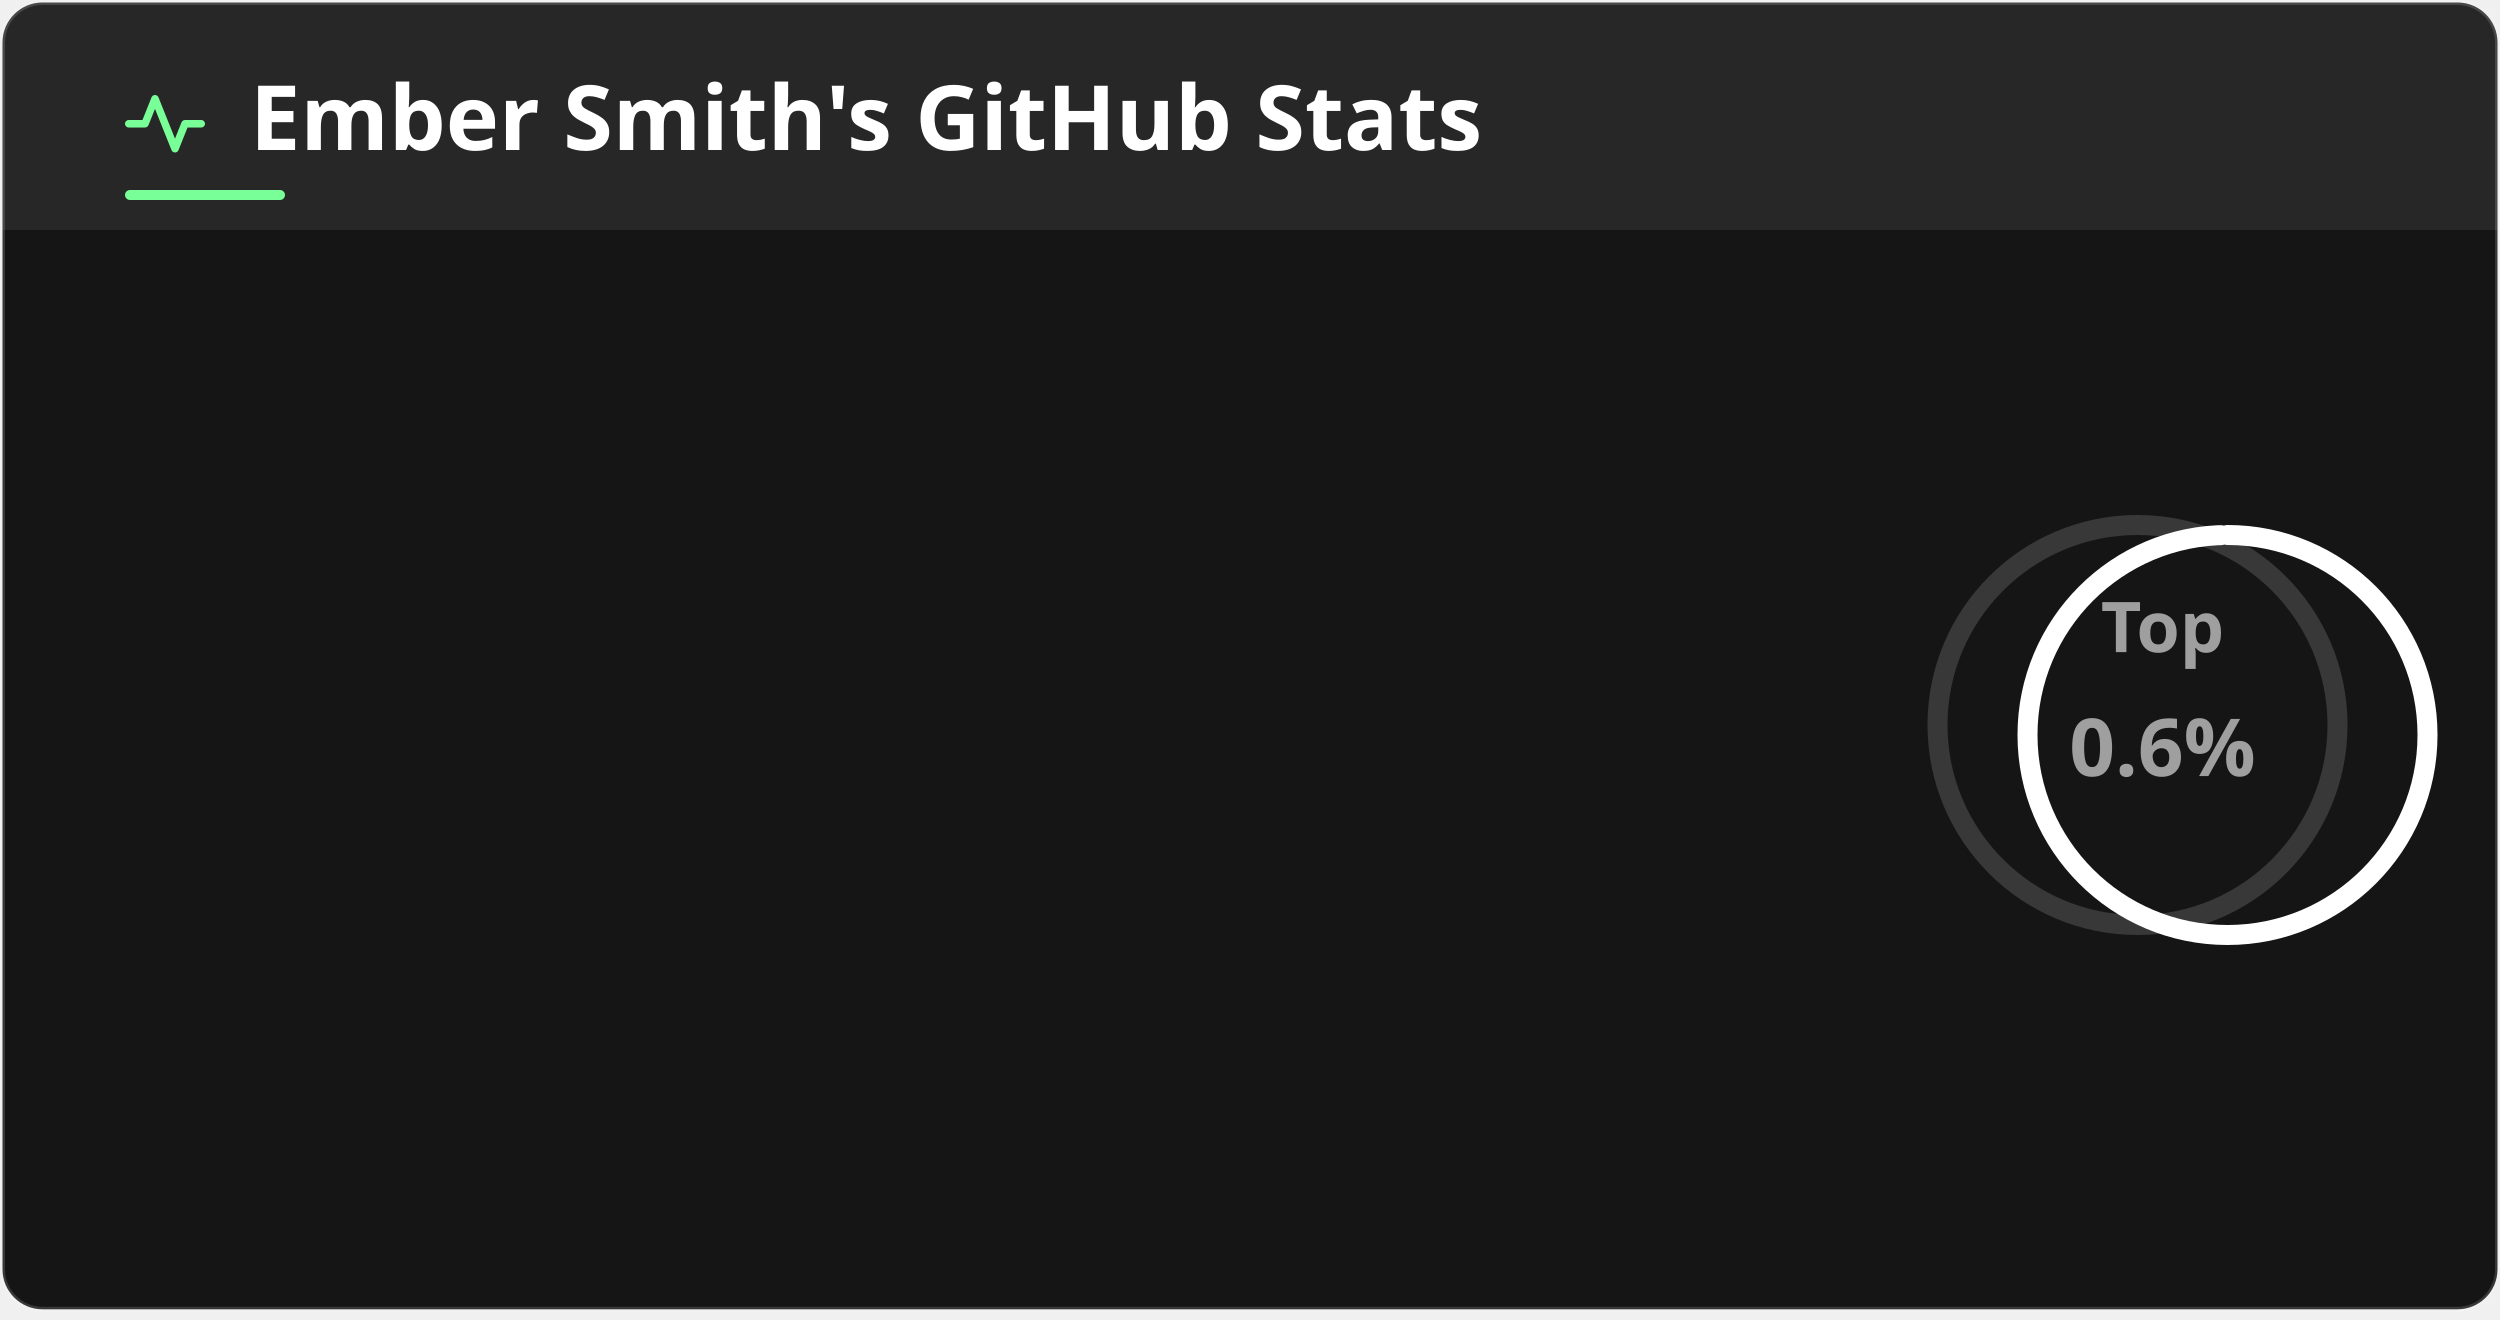
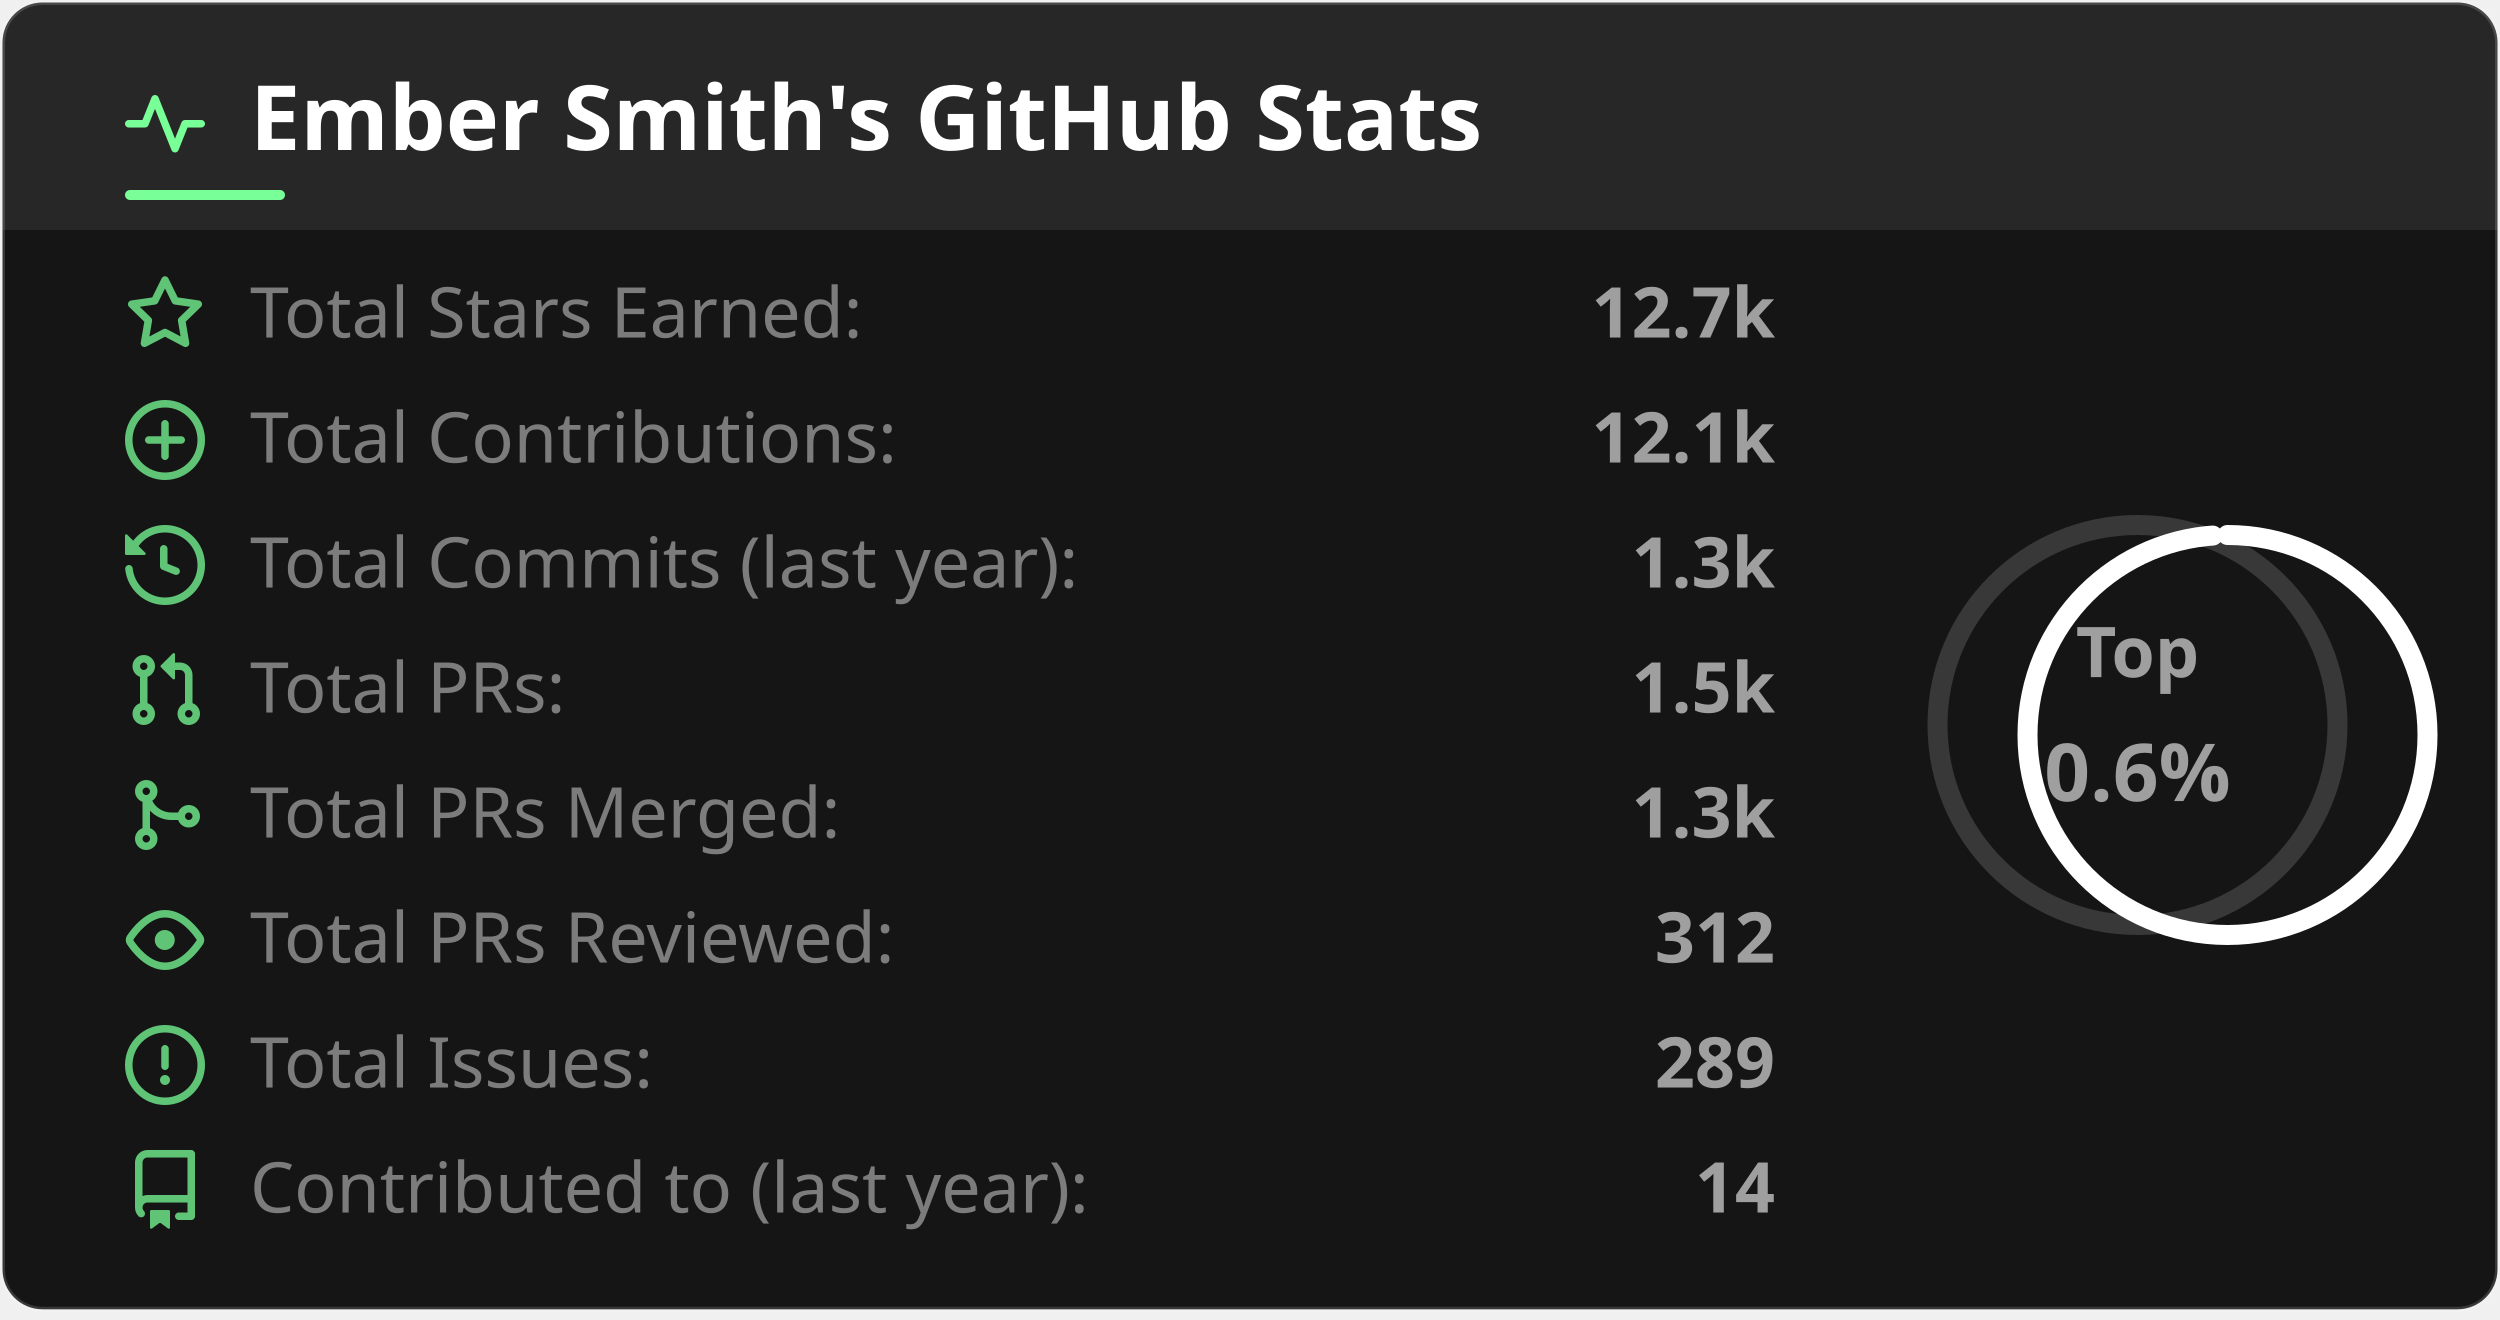
<svg xmlns="http://www.w3.org/2000/svg" width="500" height="264" viewBox="0 0 500 264" fill="none" role="img" aria-labelledby="title-id desc-id">
  <style>
    .header {
      font: 600 18px 'Segoe UI', Ubuntu, "Helvetica Neue", Sans-Serif;
      fill: #fff;
-       animation: fadeInAnimation 0.8s ease-in-out forwards;
+       animation: fadeInAnimation 0.8s ease-in-out backwards;
    }
    /* The icon reads against the title rather than with it, so it keeps its own color. */
    .title-icon {
      fill: #79ff97;
-       animation: fadeInAnimation 0.8s ease-in-out forwards;
+       animation: fadeInAnimation 0.8s ease-in-out backwards;
    }
    .title-accent {
      fill: #79ff97;
-       animation: fadeInAnimation 0.8s ease-in-out forwards;
+       animation: fadeInAnimation 0.8s ease-in-out backwards;
    }
    .title-band {
      fill: #fff;
      opacity: 0.08;
    }
    @supports(-moz-appearance: auto) {
      /* Selector detects Firefox */
      .header {
        font-size: 15.5px;
      }
    }
    .stat {
      font: 400 14px 'Segoe UI', Ubuntu, "Helvetica Neue", Sans-Serif;
      fill: #9f9f9f;
      font-variant-numeric: tabular-nums;
    }
    @supports(-moz-appearance: auto) {
      /* Selector detects Firefox */
      .stat {
        font-size: 12px;
      }
    }
    .stagger {
-       opacity: 0;
-       animation: fadeInAnimation 0.3s ease-in-out forwards;
+       animation: fadeInAnimation 0.3s ease-in-out backwards;
    }
    .rank-text {
      font: 700 22px 'Segoe UI', Ubuntu, "Helvetica Neue", Sans-Serif;
      fill: #9f9f9f;
-       animation: scaleInAnimation 0.3s ease-in-out forwards;
+       transform: translate(-5px, 5px);
+       animation: scaleInAnimation 0.3s ease-in-out backwards;
    }
    .rank-percentile-header {
      font-size: 14px;
    }
    .rank-percentile-text {
      font-size: 16px;
    }
    /* Labels recede so that the values read first. */
    .not_bold {
      font-weight: 400;
      opacity: 0.75;
    }
    .bold {
      font-weight: 600;
    }
    .icon {
      fill: #79ff97;
      opacity: 0.75;
      display: block;
    }
    .rank-circle-rim {
      stroke: #fff;
      fill: none;
      stroke-width: 4;
      opacity: 0.15;
    }
    .rank-circle {
      stroke: #fff;
      stroke-dasharray: 250;
      fill: none;
      stroke-width: 4;
      stroke-linecap: round;
      opacity: 1;
      transform-origin: -10px 8px;
      transform: rotate(-90deg);
-       animation: rankAnimation 0.8s forwards ease-in-out;
+       stroke-dashoffset: 1.612;
+       animation: rankAnimation 0.8s backwards ease-in-out;
    }
    @keyframes rankAnimation {
      from {
        stroke-dashoffset: 251.327;
      }
      to {
        stroke-dashoffset: 1.612;
      }
    }
    /* Animations */
    @keyframes scaleInAnimation {
      from {
        transform: translate(-5px, 5px) scale(0);
      }
      to {
        transform: translate(-5px, 5px) scale(1);
      }
    }
    @keyframes fadeInAnimation {
      from {
        opacity: 0;
      }
      to {
        opacity: 1;
      }
    }
    @media (prefers-reduced-motion: reduce) {
      * {
        animation-duration: 0s !important;
        animation-delay: 0s !important;
      }
    }
  </style>
  <rect data-testid="card-bg" class="card-bg" x="0.5" y="0.5" rx="8" height="99%" stroke="#ffffff26" width="499" fill="#151515" stroke-opacity="1" />
  <path data-testid="title-band" class="title-band" d="M0.5 8.5a8 8 0 0 1 8 -8h483a8 8 0 0 1 8 8v37.5h-499z" />
  <g data-testid="card-title" transform="translate(25, 30)">
    <g>
      <svg class="title-icon" x="0" y="-13" viewBox="0 0 16 16" version="1.1" width="16" height="16">
        <path d="M6 2c.306 0 .582.187.696.471L10 10.731l1.304-3.26A.751.751 0 0 1 12 7h3.25a.75.75 0 0 1 0 1.5h-2.742l-1.812 4.529a.751.751 0 0 1-1.392 0L6 4.769l-1.304 3.26A.751.751 0 0 1 4 8.5H.75a.75.75 0 0 1 0-1.5h2.742l1.812-4.529A.751.751 0 0 1 6 2Z" />
      </svg>
    </g>
    <g transform="translate(25, 0)">
      <text x="0" y="0" class="header" data-testid="header">Ember Smith's GitHub Stats</text>
    </g>
    <rect data-testid="title-accent" class="title-accent" x="0" y="8" width="32" height="2" rx="1" />
  </g>
  <g data-testid="main-card-body" transform="translate(0, 55)">
    <g data-testid="rank-circle" transform="translate(437.5, 82)">
      <circle class="rank-circle-rim" cx="-10" cy="8" r="40" />
      <circle class="rank-circle" cx="-10" cy="8" r="40" />
      <g class="rank-text">
        <text x="-5" alignment-baseline="central" dominant-baseline="central" text-anchor="middle" y="-12" data-testid="percentile-top-header" class="rank-percentile-header">Top</text>
        <text x="-5" alignment-baseline="central" dominant-baseline="central" text-anchor="middle" y="12" data-testid="percentile-rank-value" class="rank-percentile-text">0.6%</text>
      </g>
    </g>
    <svg x="0" y="0">
      <g>
        <g class="stagger" style="animation-delay: 120ms" transform="translate(25, 0)">
          <svg data-testid="icon" class="icon" viewBox="0 0 16 16" version="1.1" width="16" height="16">
            <path fill-rule="evenodd" d="M8 .25a.75.75 0 01.673.418l1.882 3.815 4.21.612a.75.75 0 01.416 1.279l-3.046 2.97.719 4.192a.75.75 0 01-1.088.791L8 12.347l-3.766 1.98a.75.75 0 01-1.088-.79l.72-4.194L.818 6.374a.75.75 0 01.416-1.28l4.21-.611L7.327.668A.75.75 0 018 .25zm0 2.445L6.615 5.5a.75.75 0 01-.564.41l-3.097.45 2.24 2.184a.75.75 0 01.216.664l-.528 3.084 2.769-1.456a.75.75 0 01.698 0l2.77 1.456-.53-3.084a.75.75 0 01.216-.664l2.24-2.183-3.096-.45a.75.75 0 01-.564-.41L8 2.694v.001z" />
          </svg>
          <text class="stat not_bold" x="25" y="12.5">Total Stars Earned:</text>
          <text class="stat bold" x="330" text-anchor="end" y="12.5" data-testid="stars">12.7k</text>
        </g>
      </g>
      <g transform="translate(0, 25)">
        <g class="stagger" style="animation-delay: 160ms" transform="translate(25, 0)">
          <svg data-testid="icon" class="icon" viewBox="0 0 16 16" version="1.1" width="16" height="16">
            <path d="M8 0a8 8 0 1 1 0 16A8 8 0 0 1 8 0ZM1.5 8a6.5 6.5 0 1 0 13 0 6.5 6.5 0 0 0-13 0Zm7.25-3.25v2.5h2.5a.75.75 0 0 1 0 1.5h-2.5v2.5a.75.75 0 0 1-1.5 0v-2.5h-2.5a.75.75 0 0 1 0-1.5h2.5v-2.5a.75.75 0 0 1 1.5 0Z" />
          </svg>
          <text class="stat not_bold" x="25" y="12.5">Total Contributions:</text>
          <text class="stat bold" x="330" text-anchor="end" y="12.5" data-testid="contributions">12.1k</text>
        </g>
      </g>
      <g transform="translate(0, 50)">
        <g class="stagger" style="animation-delay: 200ms" transform="translate(25, 0)">
          <svg data-testid="icon" class="icon" viewBox="0 0 16 16" version="1.1" width="16" height="16">
            <path fill-rule="evenodd" d="M1.643 3.143L.427 1.927A.25.25 0 000 2.104V5.75c0 .138.112.25.25.25h3.646a.25.25 0 00.177-.427L2.715 4.215a6.5 6.5 0 11-1.18 4.458.75.75 0 10-1.493.154 8.001 8.001 0 101.6-5.684zM7.75 4a.75.75 0 01.75.75v2.992l2.028.812a.75.75 0 01-.557 1.392l-2.5-1A.75.75 0 017 8.25v-3.5A.75.75 0 017.75 4z" />
          </svg>
          <text class="stat not_bold" x="25" y="12.5">Total Commits (last year):</text>
          <text class="stat bold" x="330" text-anchor="end" y="12.5" data-testid="commits">1.3k</text>
        </g>
      </g>
      <g transform="translate(0, 75)">
        <g class="stagger" style="animation-delay: 240ms" transform="translate(25, 0)">
          <svg data-testid="icon" class="icon" viewBox="0 0 16 16" version="1.1" width="16" height="16">
            <path fill-rule="evenodd" d="M7.177 3.073L9.573.677A.25.25 0 0110 .854v4.792a.25.25 0 01-.427.177L7.177 3.427a.25.25 0 010-.354zM3.75 2.5a.75.75 0 100 1.5.75.75 0 000-1.5zm-2.25.75a2.25 2.25 0 113 2.122v5.256a2.251 2.251 0 11-1.5 0V5.372A2.25 2.25 0 011.5 3.25zM11 2.5h-1V4h1a1 1 0 011 1v5.628a2.251 2.251 0 101.5 0V5A2.5 2.5 0 0011 2.5zm1 10.25a.75.75 0 111.5 0 .75.75 0 01-1.5 0zM3.75 12a.75.75 0 100 1.5.75.75 0 000-1.5z" />
          </svg>
          <text class="stat not_bold" x="25" y="12.5">Total PRs:</text>
          <text class="stat bold" x="330" text-anchor="end" y="12.5" data-testid="prs">1.5k</text>
        </g>
      </g>
      <g transform="translate(0, 100)">
        <g class="stagger" style="animation-delay: 280ms" transform="translate(25, 0)">
          <svg data-testid="icon" class="icon" viewBox="0 0 16 16" version="1.1" width="16" height="16">
            <path fill-rule="evenodd" d="M5.45 5.154A4.25 4.25 0 0 0 9.25 7.5h1.378a2.251 2.251 0 1 1 0 1.5H9.25A5.734 5.734 0 0 1 5 7.123v3.505a2.25 2.25 0 1 1-1.5 0V5.372a2.25 2.25 0 1 1 1.95-.218ZM4.25 13.5a.75.75 0 1 0 0-1.5.75.75 0 0 0 0 1.5Zm8.5-4.5a.75.75 0 1 0 0-1.5.75.75 0 0 0 0 1.5ZM5 3.25a.75.75 0 1 0 0 .005V3.25Z" />
          </svg>
          <text class="stat not_bold" x="25" y="12.5">Total PRs Merged:</text>
          <text class="stat bold" x="330" text-anchor="end" y="12.5" data-testid="prs_merged">1.3k</text>
        </g>
      </g>
      <g transform="translate(0, 125)">
        <g class="stagger" style="animation-delay: 320ms" transform="translate(25, 0)">
          <svg data-testid="icon" class="icon" viewBox="0 0 16 16" version="1.1" width="16" height="16">
            <path fill-rule="evenodd" d="M8 2c1.981 0 3.671.992 4.933 2.078 1.27 1.091 2.187 2.345 2.637 3.023a1.62 1.62 0 0 1 0 1.798c-.45.678-1.367 1.932-2.637 3.023C11.67 13.008 9.981 14 8 14c-1.981 0-3.671-.992-4.933-2.078C1.797 10.83.88 9.576.43 8.898a1.62 1.62 0 0 1 0-1.798c.45-.677 1.367-1.931 2.637-3.022C4.33 2.992 6.019 2 8 2ZM1.679 7.932a.12.12 0 0 0 0 .136c.411.622 1.241 1.75 2.366 2.717C5.176 11.758 6.527 12.5 8 12.5c1.473 0 2.825-.742 3.955-1.715 1.124-.967 1.954-2.096 2.366-2.717a.12.12 0 0 0 0-.136c-.412-.621-1.242-1.75-2.366-2.717C10.824 4.242 9.473 3.5 8 3.5c-1.473 0-2.825.742-3.955 1.715-1.124.967-1.954 2.096-2.366 2.717ZM8 10a2 2 0 1 1-.001-3.999A2 2 0 0 1 8 10Z" />
          </svg>
          <text class="stat not_bold" x="25" y="12.5">Total PRs Reviewed:</text>
          <text class="stat bold" x="330" text-anchor="end" y="12.5" data-testid="reviews">312</text>
        </g>
      </g>
      <g transform="translate(0, 150)">
        <g class="stagger" style="animation-delay: 360ms" transform="translate(25, 0)">
          <svg data-testid="icon" class="icon" viewBox="0 0 16 16" version="1.1" width="16" height="16">
            <path fill-rule="evenodd" d="M8 1.5a6.5 6.5 0 100 13 6.5 6.5 0 000-13zM0 8a8 8 0 1116 0A8 8 0 010 8zm9 3a1 1 0 11-2 0 1 1 0 012 0zm-.25-6.25a.75.75 0 00-1.5 0v3.5a.75.75 0 001.5 0v-3.5z" />
          </svg>
          <text class="stat not_bold" x="25" y="12.5">Total Issues:</text>
          <text class="stat bold" x="330" text-anchor="end" y="12.5" data-testid="issues">289</text>
        </g>
      </g>
      <g transform="translate(0, 175)">
        <g class="stagger" style="animation-delay: 400ms" transform="translate(25, 0)">
          <svg data-testid="icon" class="icon" viewBox="0 0 16 16" version="1.1" width="16" height="16">
            <path fill-rule="evenodd" d="M2 2.5A2.5 2.5 0 014.5 0h8.75a.75.75 0 01.75.75v12.5a.75.75 0 01-.75.75h-2.5a.75.75 0 110-1.5h1.75v-2h-8a1 1 0 00-.714 1.7.75.75 0 01-1.072 1.05A2.495 2.495 0 012 11.5v-9zm10.5-1V9h-8c-.356 0-.694.074-1 .208V2.5a1 1 0 011-1h8zM5 12.25v3.25a.25.25 0 00.4.2l1.45-1.087a.25.25 0 01.3 0L8.6 15.7a.25.25 0 00.4-.2v-3.25a.25.25 0 00-.25-.25h-3.5a.25.25 0 00-.25.25z" />
          </svg>
          <text class="stat not_bold" x="25" y="12.5">Contributed to (last year):</text>
          <text class="stat bold" x="330" text-anchor="end" y="12.5" data-testid="contributed_to">14</text>
        </g>
      </g>
    </svg>
  </g>
</svg>
